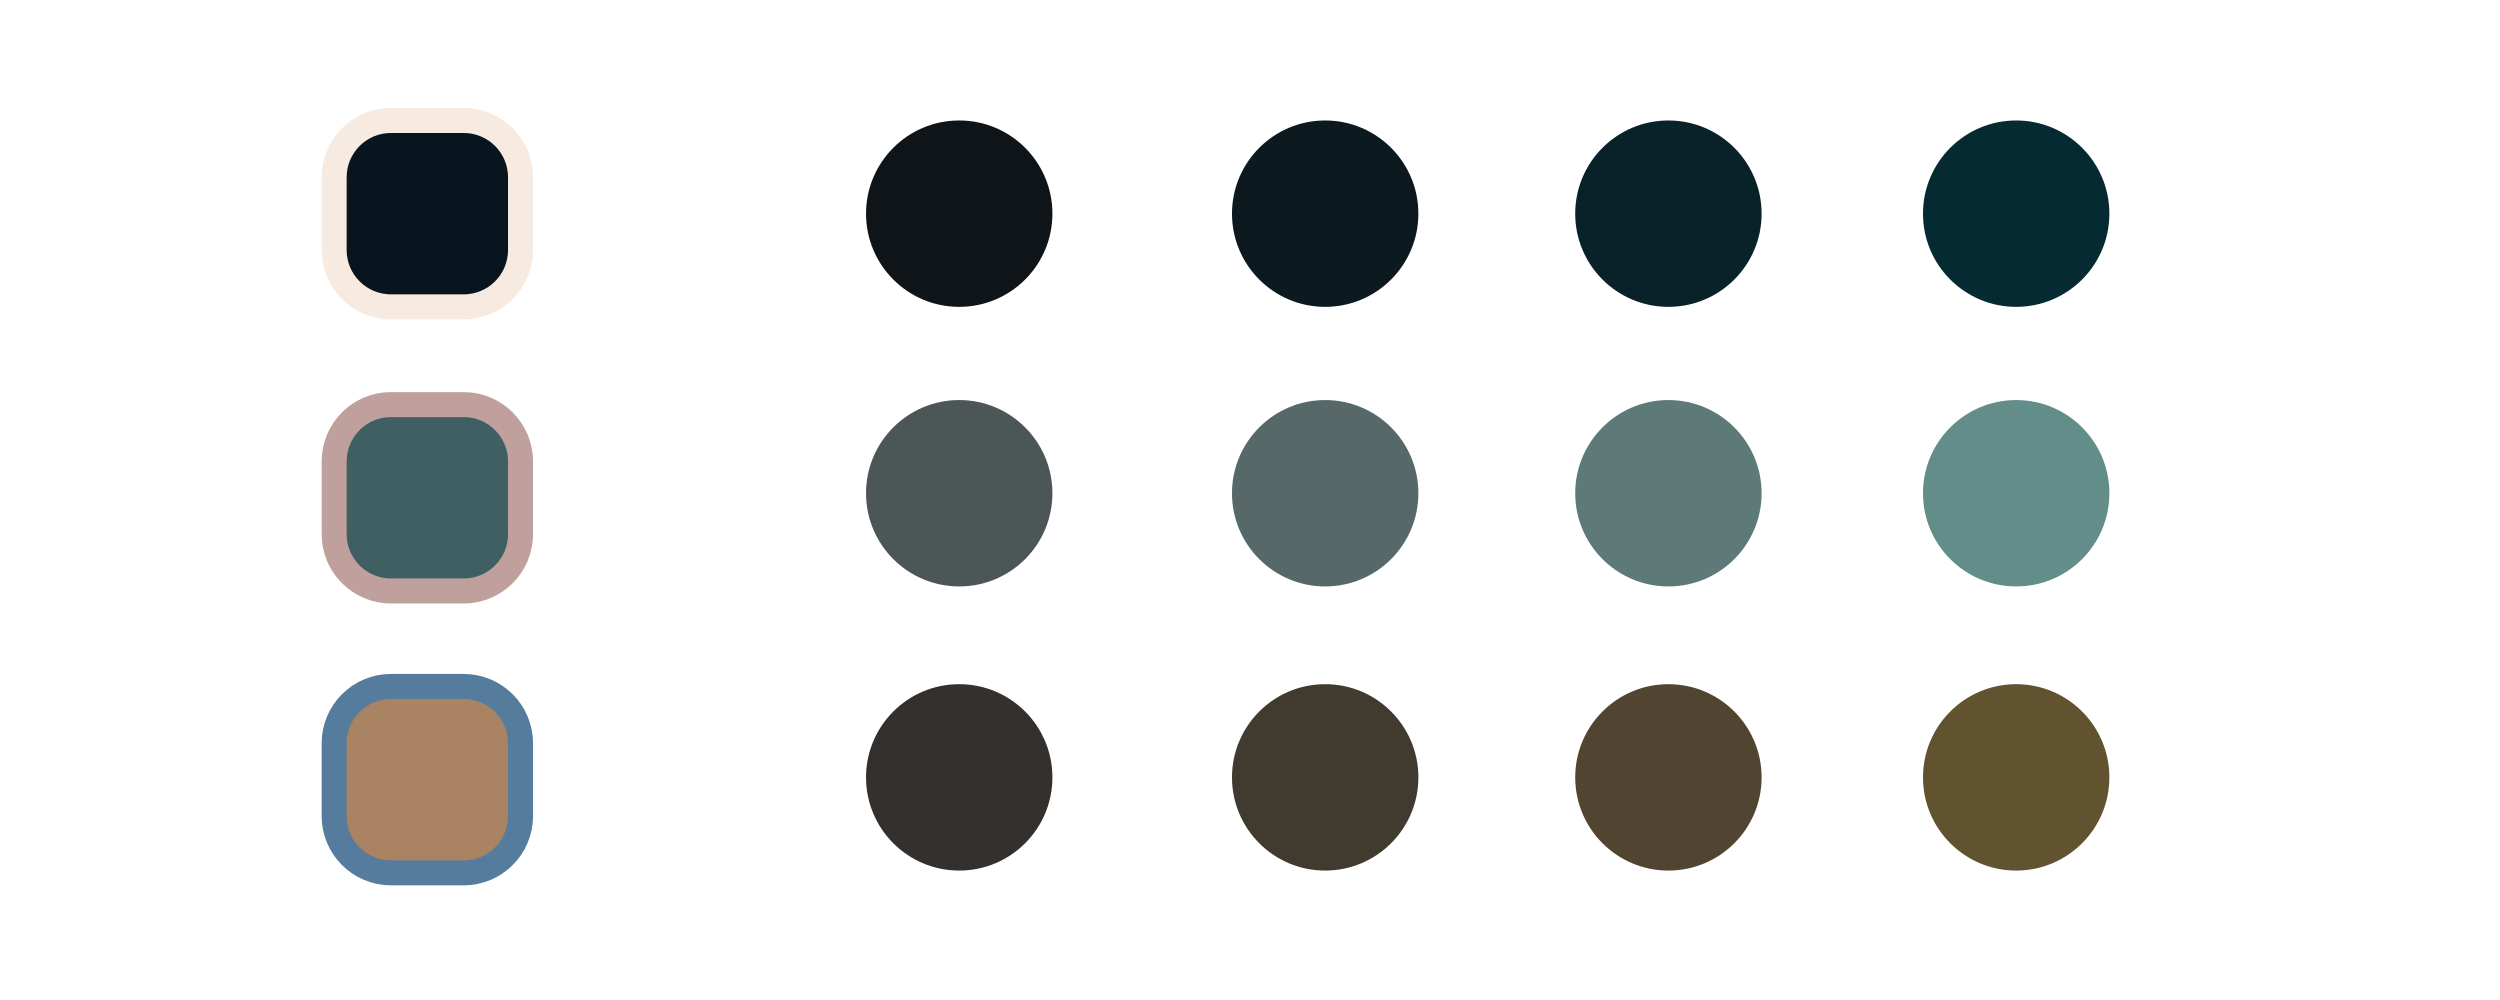
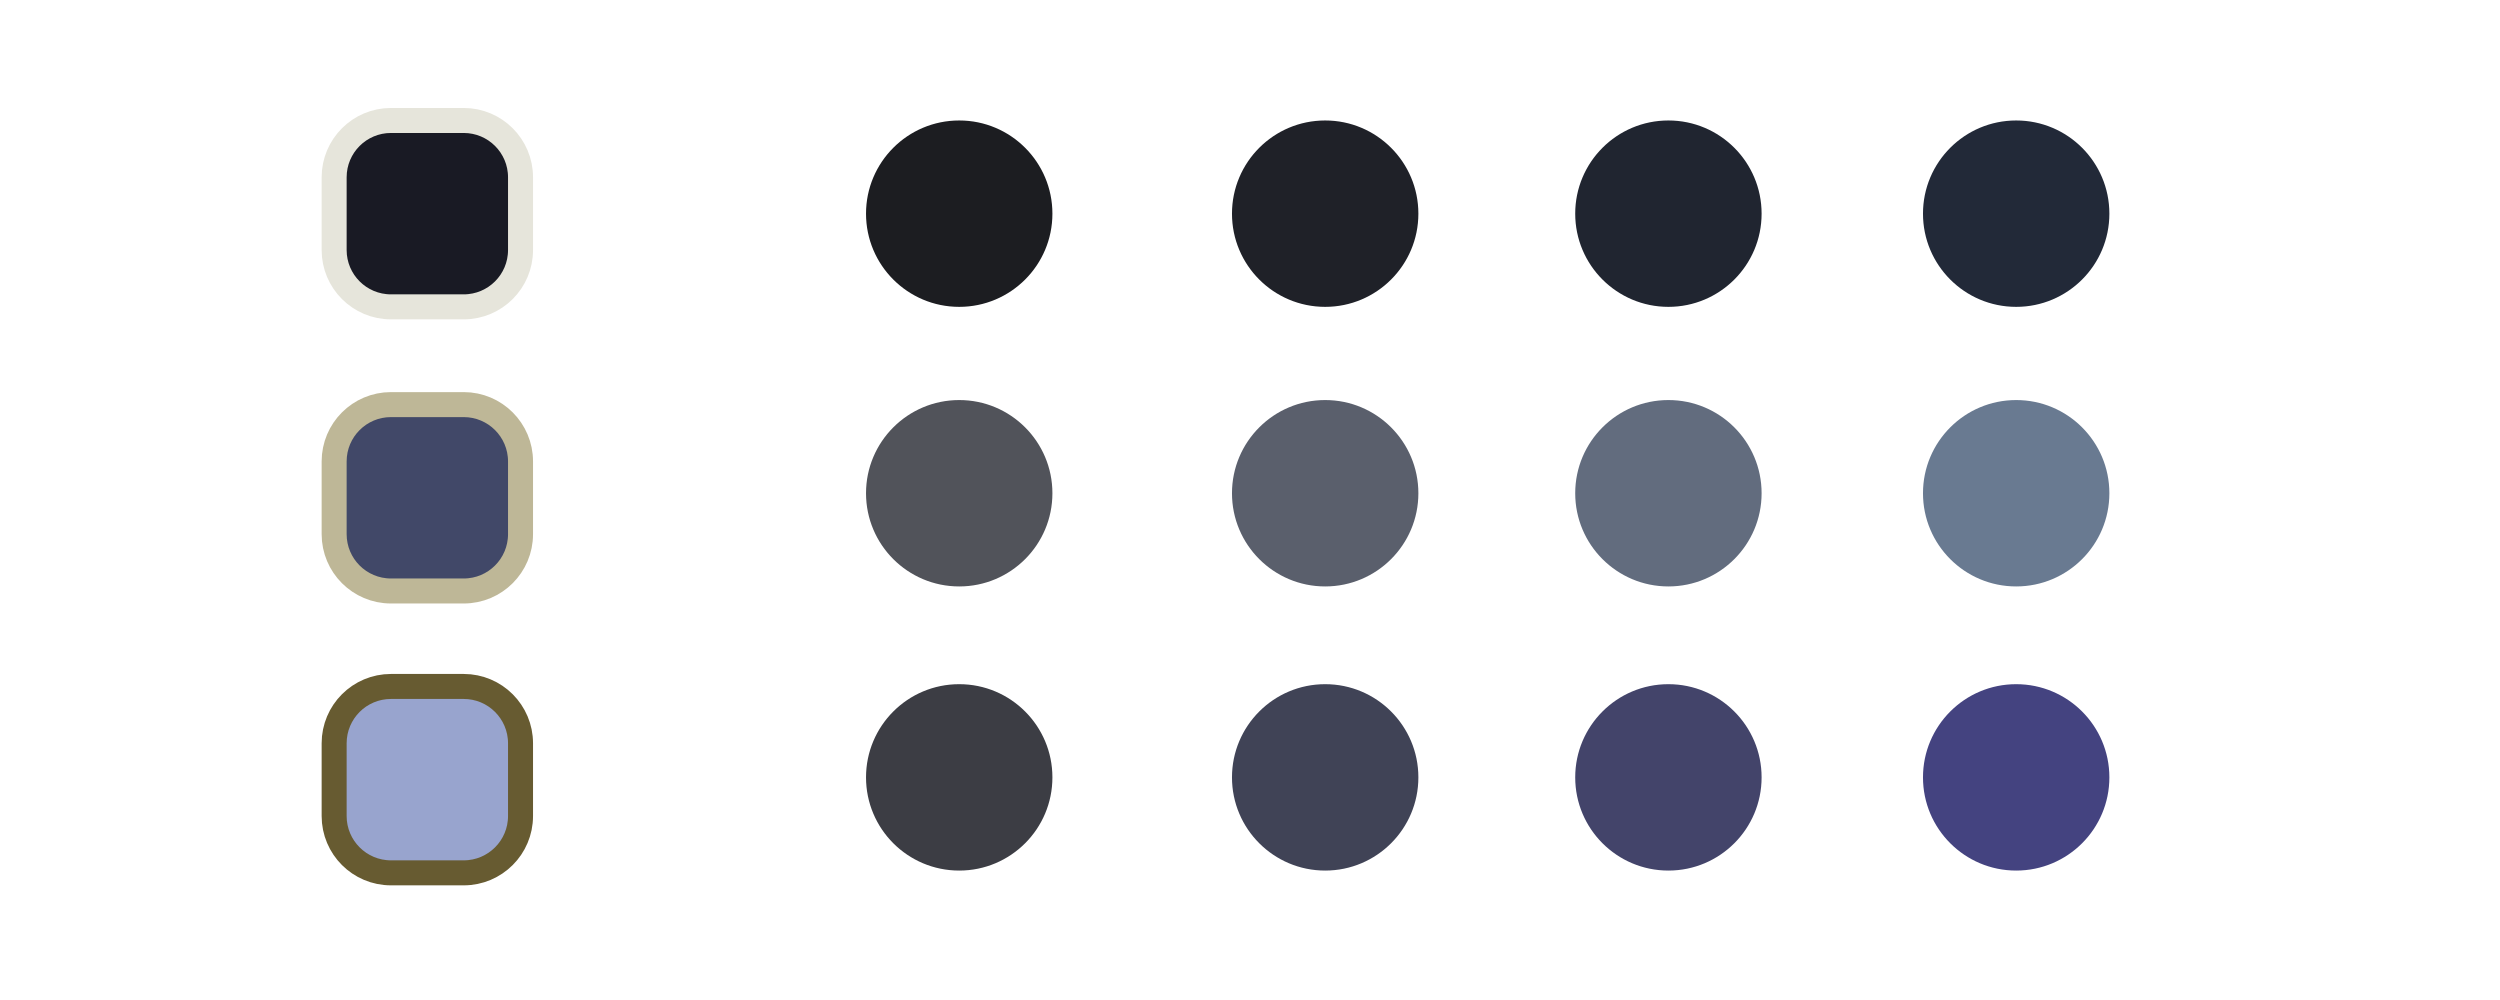
<svg xmlns="http://www.w3.org/2000/svg" width="1000" height="400" viewBox="0 0 264.583 105.833" version="1.1" id="svg1">
  <defs id="defs1" />
  <g id="layer1">
-     <rect style="fill:#08151E;fill-opacity:1;stroke:#F7EAE1;stroke-width:2.646;stroke-linecap:round;stroke-linejoin:round;stroke-dasharray:none;stroke-opacity:1;paint-order:fill markers stroke" id="rect1" width="19.726" height="19.726" x="35.363" y="12.75" ry="6.014" />
-     <rect style="fill:#3F5F63;fill-opacity:1;stroke:#C0A09C;stroke-width:2.646;stroke-linecap:round;stroke-linejoin:round;stroke-dasharray:none;stroke-opacity:1;paint-order:fill markers stroke" id="rect2" width="19.726" height="19.726" x="35.363" y="42.82" ry="6.014" />
-     <rect style="fill:#AA8362;fill-opacity:1;stroke:#557C9D;stroke-width:2.646;stroke-linecap:round;stroke-linejoin:round;stroke-dasharray:none;stroke-opacity:1;paint-order:fill markers stroke" id="rect3" width="19.726" height="19.726" x="35.363" y="72.65" ry="6.014" />
-     <rect style="fill:#0E1418;fill-opacity:1;stroke:none;stroke-width:2.646;stroke-linecap:round;stroke-linejoin:round;stroke-dasharray:none;stroke-opacity:1;paint-order:fill markers stroke" id="rect4" width="19.726" height="19.726" x="91.654" y="12.75" ry="9.863" />
-     <rect style="fill:#0C1A20;fill-opacity:1;stroke:none;stroke-width:2.646;stroke-linecap:round;stroke-linejoin:round;stroke-dasharray:none;stroke-opacity:1;paint-order:fill markers stroke" id="rect5" width="19.726" height="19.726" x="130.385" y="12.75" ry="9.863" />
-     <rect style="fill:#092128;fill-opacity:1;stroke:none;stroke-width:2.646;stroke-linecap:round;stroke-linejoin:round;stroke-dasharray:none;stroke-opacity:1;paint-order:fill markers stroke" id="rect6" width="19.726" height="19.726" x="166.71" y="12.75" ry="9.863" />
-     <rect style="fill:#062A32;fill-opacity:1;stroke:none;stroke-width:2.646;stroke-linecap:round;stroke-linejoin:round;stroke-dasharray:none;stroke-opacity:1;paint-order:fill markers stroke" id="rect7" width="19.726" height="19.726" x="203.516" y="12.75" ry="9.863" />
-     <rect style="fill:#4D5657;fill-opacity:1;stroke:none;stroke-width:2.646;stroke-linecap:round;stroke-linejoin:round;stroke-dasharray:none;stroke-opacity:1;paint-order:fill markers stroke" id="rect8" width="19.726" height="19.726" x="91.654" y="42.339" ry="9.863" />
-     <rect style="fill:#566868;fill-opacity:1;stroke:none;stroke-width:2.646;stroke-linecap:round;stroke-linejoin:round;stroke-dasharray:none;stroke-opacity:1;paint-order:fill markers stroke" id="rect9" width="19.726" height="19.726" x="130.385" y="42.339" ry="9.863" />
-     <rect style="fill:#5D7A78;fill-opacity:1;stroke:none;stroke-width:2.646;stroke-linecap:round;stroke-linejoin:round;stroke-dasharray:none;stroke-opacity:1;paint-order:fill markers stroke" id="rect10" width="19.726" height="19.726" x="166.71" y="42.339" ry="9.863" />
-     <rect style="fill:#638D88;fill-opacity:1;stroke:none;stroke-width:2.646;stroke-linecap:round;stroke-linejoin:round;stroke-dasharray:none;stroke-opacity:1;paint-order:fill markers stroke" id="rect11" width="19.726" height="19.726" x="203.516" y="42.339" ry="9.863" />
-     <rect style="fill:#33302D;fill-opacity:1;stroke:none;stroke-width:2.646;stroke-linecap:round;stroke-linejoin:round;stroke-dasharray:none;stroke-opacity:1;paint-order:fill markers stroke" id="rect12" width="19.726" height="19.726" x="91.654" y="72.409" ry="9.863" />
-     <rect style="fill:#413A2F;fill-opacity:1;stroke:none;stroke-width:2.646;stroke-linecap:round;stroke-linejoin:round;stroke-dasharray:none;stroke-opacity:1;paint-order:fill markers stroke" id="rect13" width="19.726" height="19.726" x="130.385" y="72.409" ry="9.863" />
-     <rect style="fill:#514531;fill-opacity:1;stroke:none;stroke-width:2.646;stroke-linecap:round;stroke-linejoin:round;stroke-dasharray:none;stroke-opacity:1;paint-order:fill markers stroke" id="rect14" width="19.726" height="19.726" x="166.71" y="72.409" ry="9.863" />
-     <rect style="fill:#625330;fill-opacity:1;stroke:none;stroke-width:2.646;stroke-linecap:round;stroke-linejoin:round;stroke-dasharray:none;stroke-opacity:1;paint-order:fill markers stroke" id="rect15" width="19.726" height="19.726" x="203.516" y="72.409" ry="9.863" />
+     <rect style="fill:#191A24;fill-opacity:1;stroke:#E6E5DB;stroke-width:2.646;stroke-linecap:round;stroke-linejoin:round;stroke-dasharray:none;stroke-opacity:1;paint-order:fill markers stroke" id="rect1" width="19.726" height="19.726" x="35.363" y="12.75" ry="6.014" />
+     <rect style="fill:#414868;fill-opacity:1;stroke:#BEB797;stroke-width:2.646;stroke-linecap:round;stroke-linejoin:round;stroke-dasharray:none;stroke-opacity:1;paint-order:fill markers stroke" id="rect2" width="19.726" height="19.726" x="35.363" y="42.82" ry="6.014" />
+     <rect style="fill:#98A4CE;fill-opacity:1;stroke:#675B31;stroke-width:2.646;stroke-linecap:round;stroke-linejoin:round;stroke-dasharray:none;stroke-opacity:1;paint-order:fill markers stroke" id="rect3" width="19.726" height="19.726" x="35.363" y="72.65" ry="6.014" />
+     <rect style="fill:#1C1D21;fill-opacity:1;stroke:none;stroke-width:2.646;stroke-linecap:round;stroke-linejoin:round;stroke-dasharray:none;stroke-opacity:1;paint-order:fill markers stroke" id="rect4" width="19.726" height="19.726" x="91.654" y="12.75" ry="9.863" />
+     <rect style="fill:#1F2128;fill-opacity:1;stroke:none;stroke-width:2.646;stroke-linecap:round;stroke-linejoin:round;stroke-dasharray:none;stroke-opacity:1;paint-order:fill markers stroke" id="rect5" width="19.726" height="19.726" x="130.385" y="12.75" ry="9.863" />
+     <rect style="fill:#202530;fill-opacity:1;stroke:none;stroke-width:2.646;stroke-linecap:round;stroke-linejoin:round;stroke-dasharray:none;stroke-opacity:1;paint-order:fill markers stroke" id="rect6" width="19.726" height="19.726" x="166.71" y="12.75" ry="9.863" />
+     <rect style="fill:#222938;fill-opacity:1;stroke:none;stroke-width:2.646;stroke-linecap:round;stroke-linejoin:round;stroke-dasharray:none;stroke-opacity:1;paint-order:fill markers stroke" id="rect7" width="19.726" height="19.726" x="203.516" y="12.75" ry="9.863" />
+     <rect style="fill:#51535A;fill-opacity:1;stroke:none;stroke-width:2.646;stroke-linecap:round;stroke-linejoin:round;stroke-dasharray:none;stroke-opacity:1;paint-order:fill markers stroke" id="rect8" width="19.726" height="19.726" x="91.654" y="42.339" ry="9.863" />
+     <rect style="fill:#5A5F6C;fill-opacity:1;stroke:none;stroke-width:2.646;stroke-linecap:round;stroke-linejoin:round;stroke-dasharray:none;stroke-opacity:1;paint-order:fill markers stroke" id="rect9" width="19.726" height="19.726" x="130.385" y="42.339" ry="9.863" />
+     <rect style="fill:#626C7E;fill-opacity:1;stroke:none;stroke-width:2.646;stroke-linecap:round;stroke-linejoin:round;stroke-dasharray:none;stroke-opacity:1;paint-order:fill markers stroke" id="rect10" width="19.726" height="19.726" x="166.71" y="42.339" ry="9.863" />
+     <rect style="fill:#697A91;fill-opacity:1;stroke:none;stroke-width:2.646;stroke-linecap:round;stroke-linejoin:round;stroke-dasharray:none;stroke-opacity:1;paint-order:fill markers stroke" id="rect11" width="19.726" height="19.726" x="203.516" y="42.339" ry="9.863" />
+     <rect style="fill:#3C3D44;fill-opacity:1;stroke:none;stroke-width:2.646;stroke-linecap:round;stroke-linejoin:round;stroke-dasharray:none;stroke-opacity:1;paint-order:fill markers stroke" id="rect12" width="19.726" height="19.726" x="91.654" y="72.409" ry="9.863" />
+     <rect style="fill:#404356;fill-opacity:1;stroke:none;stroke-width:2.646;stroke-linecap:round;stroke-linejoin:round;stroke-dasharray:none;stroke-opacity:1;paint-order:fill markers stroke" id="rect13" width="19.726" height="19.726" x="130.385" y="72.409" ry="9.863" />
+     <rect style="fill:#43446A;fill-opacity:1;stroke:none;stroke-width:2.646;stroke-linecap:round;stroke-linejoin:round;stroke-dasharray:none;stroke-opacity:1;paint-order:fill markers stroke" id="rect14" width="19.726" height="19.726" x="166.71" y="72.409" ry="9.863" />
+     <rect style="fill:#444380;fill-opacity:1;stroke:none;stroke-width:2.646;stroke-linecap:round;stroke-linejoin:round;stroke-dasharray:none;stroke-opacity:1;paint-order:fill markers stroke" id="rect15" width="19.726" height="19.726" x="203.516" y="72.409" ry="9.863" />
  </g>
</svg>
